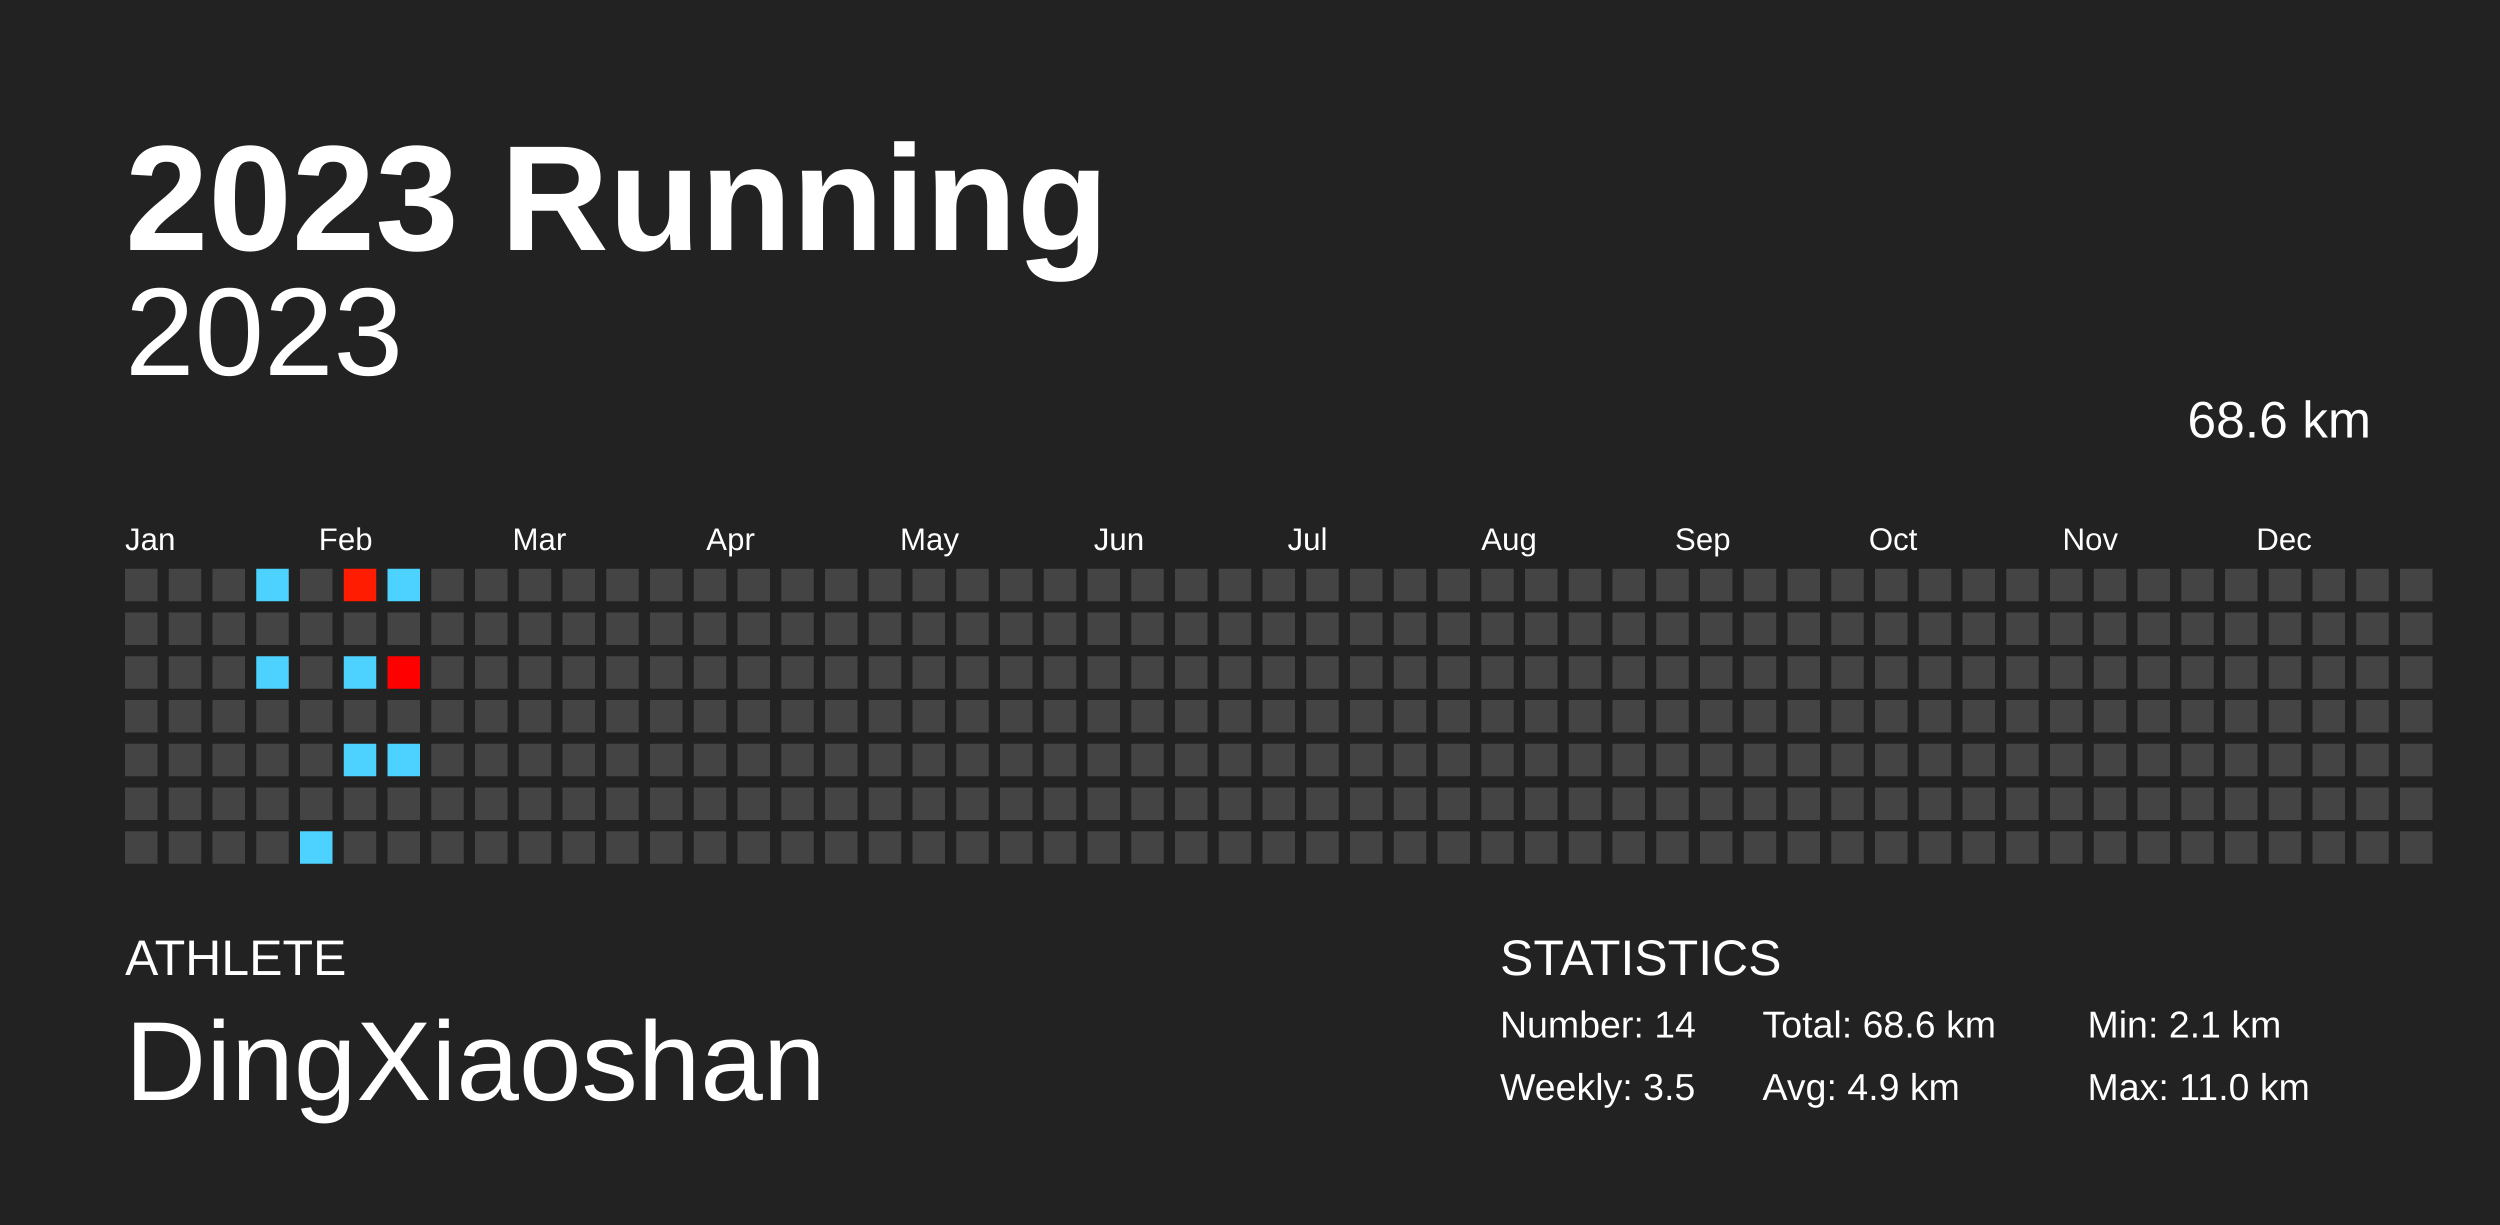
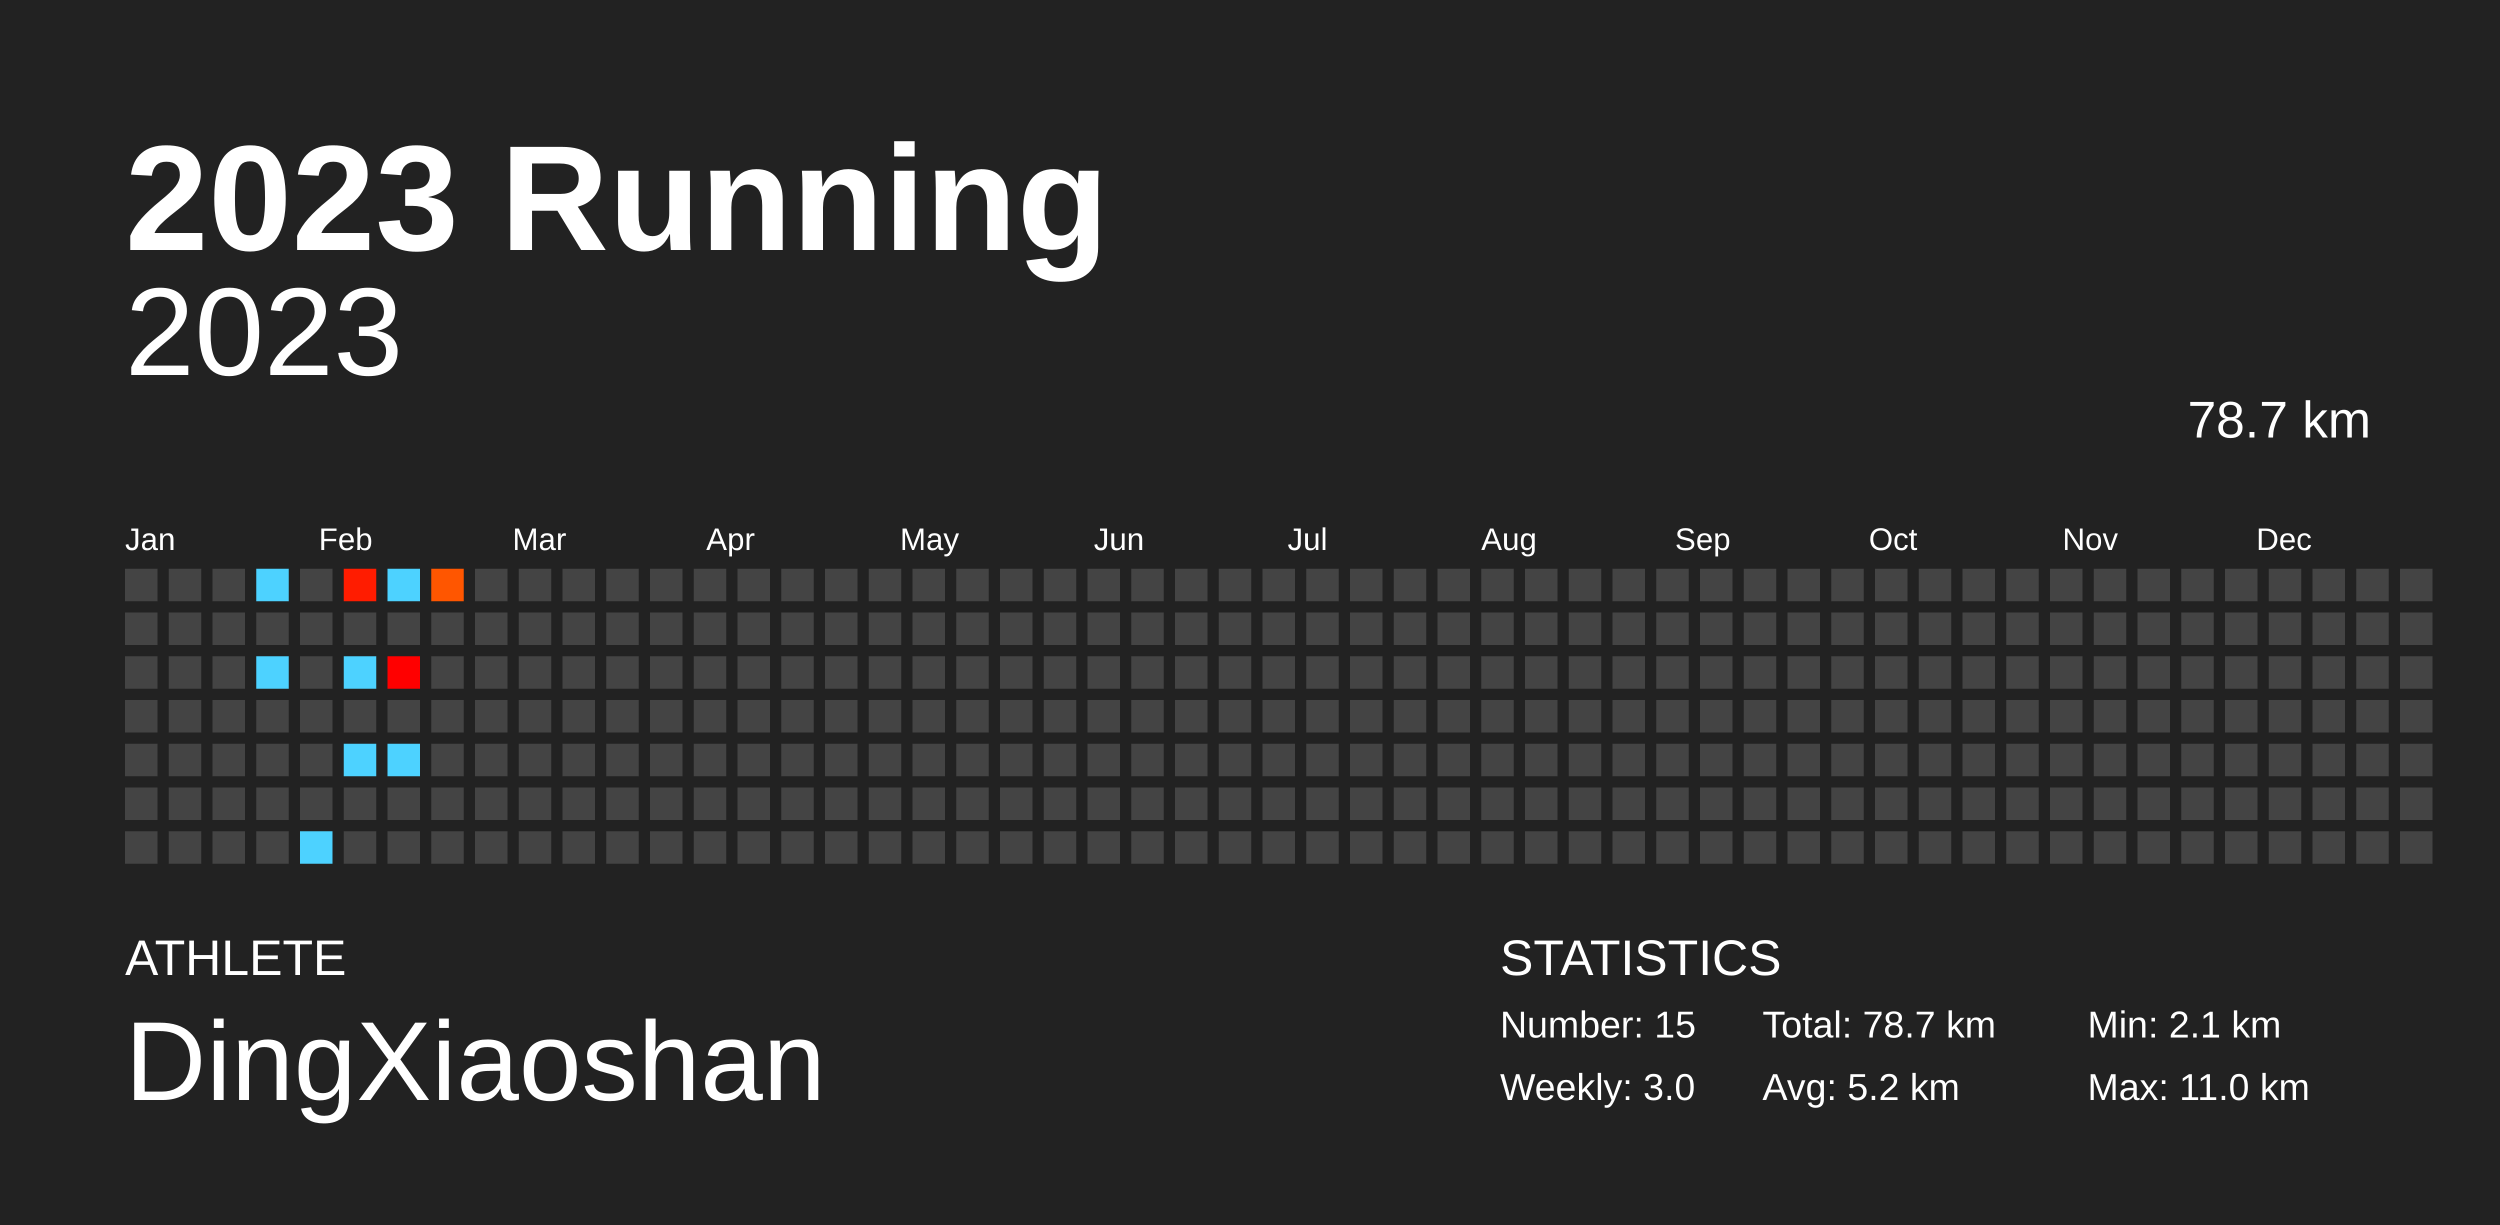
<svg xmlns="http://www.w3.org/2000/svg" baseProfile="full" height="98mm" version="1.1" viewBox="0,0,200,98" width="200mm">
  <defs />
  <rect fill="#222222" height="98" width="200" x="0" y="0" />
  <text fill="#FFFFFF" style="font-size:12px; font-family:Arial; font-weight:bold;" x="10" y="20">2023 Running</text>
  <text fill="#FFFFFF" style="font-size:4px; font-family:Arial" x="10" y="78">ATHLETE</text>
  <text fill="#FFFFFF" style="font-size:9px; font-family:Arial" x="10" y="88">DingXiaoshan</text>
  <text fill="#FFFFFF" style="font-size:4px; font-family:Arial" x="120" y="78">STATISTICS</text>
-   <text fill="#FFFFFF" style="font-size:3px; font-family:Arial" x="120" y="83">Number: 14</text>
-   <text fill="#FFFFFF" style="font-size:3px; font-family:Arial" x="120" y="88">Weekly: 3.5</text>
-   <text fill="#FFFFFF" style="font-size:3px; font-family:Arial" x="141" y="83">Total: 68.6 km</text>
-   <text fill="#FFFFFF" style="font-size:3px; font-family:Arial" x="141" y="88">Avg: 4.9 km</text>
+   <text fill="#FFFFFF" style="font-size:3px; font-family:Arial" x="120" y="83">Number: 15</text>
+   <text fill="#FFFFFF" style="font-size:3px; font-family:Arial" x="120" y="88">Weekly: 3.0</text>
+   <text fill="#FFFFFF" style="font-size:3px; font-family:Arial" x="141" y="83">Total: 78.7 km</text>
+   <text fill="#FFFFFF" style="font-size:3px; font-family:Arial" x="141" y="88">Avg: 5.2 km</text>
  <text fill="#FFFFFF" style="font-size:3px; font-family:Arial" x="167" y="83">Min: 2.1 km</text>
  <text fill="#FFFFFF" style="font-size:3px; font-family:Arial" x="167" y="88">Max: 11.0 km</text>
  <text alignment-baseline="hanging" fill="#FFFFFF" style="font-size:10.0px; font-family:Arial;" x="10" y="30">2023</text>
-   <text alignment-baseline="hanging" fill="#FFFFFF" style="font-size:4.125px; font-family:Arial;" x="175" y="35">68.6 km</text>
+   <text alignment-baseline="hanging" fill="#FFFFFF" style="font-size:4.125px; font-family:Arial;" x="175" y="35">78.7 km</text>
  <text fill="#FFFFFF" style="font-size:2.5px; font-family:Arial" x="10.0" y="44">Jan</text>
  <text fill="#FFFFFF" style="font-size:2.5px; font-family:Arial" x="25.5" y="44">Feb</text>
  <text fill="#FFFFFF" style="font-size:2.5px; font-family:Arial" x="41.0" y="44">Mar</text>
  <text fill="#FFFFFF" style="font-size:2.5px; font-family:Arial" x="56.5" y="44">Apr</text>
  <text fill="#FFFFFF" style="font-size:2.5px; font-family:Arial" x="72.0" y="44">May</text>
  <text fill="#FFFFFF" style="font-size:2.5px; font-family:Arial" x="87.5" y="44">Jun</text>
  <text fill="#FFFFFF" style="font-size:2.5px; font-family:Arial" x="103.0" y="44">Jul</text>
  <text fill="#FFFFFF" style="font-size:2.5px; font-family:Arial" x="118.5" y="44">Aug</text>
  <text fill="#FFFFFF" style="font-size:2.5px; font-family:Arial" x="134.0" y="44">Sep</text>
  <text fill="#FFFFFF" style="font-size:2.5px; font-family:Arial" x="149.5" y="44">Oct</text>
  <text fill="#FFFFFF" style="font-size:2.5px; font-family:Arial" x="165.0" y="44">Nov</text>
  <text fill="#FFFFFF" style="font-size:2.5px; font-family:Arial" x="180.5" y="44">Dec</text>
  <rect fill="#444444" height="2.6" width="2.6" x="10.0" y="45.5" />
  <rect fill="#444444" height="2.6" width="2.6" x="10.0" y="49.0" />
  <rect fill="#444444" height="2.6" width="2.6" x="10.0" y="52.5" />
  <rect fill="#444444" height="2.6" width="2.6" x="10.0" y="56.0" />
  <rect fill="#444444" height="2.6" width="2.6" x="10.0" y="59.5" />
  <rect fill="#444444" height="2.6" width="2.6" x="10.0" y="63.0" />
  <rect fill="#444444" height="2.6" width="2.6" x="10.0" y="66.5" />
  <rect fill="#444444" height="2.6" width="2.6" x="13.5" y="45.5" />
  <rect fill="#444444" height="2.6" width="2.6" x="13.5" y="49.0" />
  <rect fill="#444444" height="2.6" width="2.6" x="13.5" y="52.5" />
  <rect fill="#444444" height="2.6" width="2.6" x="13.5" y="56.0" />
  <rect fill="#444444" height="2.6" width="2.6" x="13.5" y="59.5" />
  <rect fill="#444444" height="2.6" width="2.6" x="13.5" y="63.0" />
  <rect fill="#444444" height="2.6" width="2.6" x="13.5" y="66.5" />
  <rect fill="#444444" height="2.6" width="2.6" x="17.0" y="45.5" />
  <rect fill="#444444" height="2.6" width="2.6" x="17.0" y="49.0" />
  <rect fill="#444444" height="2.6" width="2.6" x="17.0" y="52.5" />
  <rect fill="#444444" height="2.6" width="2.6" x="17.0" y="56.0" />
  <rect fill="#444444" height="2.6" width="2.6" x="17.0" y="59.5" />
  <rect fill="#444444" height="2.6" width="2.6" x="17.0" y="63.0" />
  <rect fill="#444444" height="2.6" width="2.6" x="17.0" y="66.5" />
  <rect fill="#4dd2ff" height="2.6" width="2.6" x="20.5" y="45.5" />
  <rect fill="#444444" height="2.6" width="2.6" x="20.5" y="49.0" />
  <rect fill="#4dd2ff" height="2.6" width="2.6" x="20.5" y="52.5" />
  <rect fill="#444444" height="2.6" width="2.6" x="20.5" y="56.0" />
  <rect fill="#444444" height="2.6" width="2.6" x="20.5" y="59.5" />
  <rect fill="#444444" height="2.6" width="2.6" x="20.5" y="63.0" />
  <rect fill="#444444" height="2.6" width="2.6" x="20.5" y="66.5" />
  <rect fill="#444444" height="2.6" width="2.6" x="24.0" y="45.5" />
  <rect fill="#444444" height="2.6" width="2.6" x="24.0" y="49.0" />
  <rect fill="#444444" height="2.6" width="2.6" x="24.0" y="52.5" />
  <rect fill="#444444" height="2.6" width="2.6" x="24.0" y="56.0" />
  <rect fill="#444444" height="2.6" width="2.6" x="24.0" y="59.5" />
  <rect fill="#444444" height="2.6" width="2.6" x="24.0" y="63.0" />
  <rect fill="#4dd2ff" height="2.6" width="2.6" x="24.0" y="66.5" />
  <rect fill="#ff1c00" height="2.6" width="2.6" x="27.5" y="45.5" />
  <rect fill="#444444" height="2.6" width="2.6" x="27.5" y="49.0" />
  <rect fill="#4dd2ff" height="2.6" width="2.6" x="27.5" y="52.5" />
  <rect fill="#444444" height="2.6" width="2.6" x="27.5" y="56.0" />
  <rect fill="#4dd2ff" height="2.6" width="2.6" x="27.5" y="59.5" />
  <rect fill="#444444" height="2.6" width="2.6" x="27.5" y="63.0" />
  <rect fill="#444444" height="2.6" width="2.6" x="27.5" y="66.5" />
  <rect fill="#4dd2ff" height="2.6" width="2.6" x="31.0" y="45.5" />
  <rect fill="#444444" height="2.6" width="2.6" x="31.0" y="49.0" />
  <rect fill="#ff0000" height="2.6" width="2.6" x="31.0" y="52.5" />
  <rect fill="#444444" height="2.6" width="2.6" x="31.0" y="56.0" />
  <rect fill="#4dd2ff" height="2.6" width="2.6" x="31.0" y="59.5" />
  <rect fill="#444444" height="2.6" width="2.6" x="31.0" y="63.0" />
  <rect fill="#444444" height="2.6" width="2.6" x="31.0" y="66.5" />
-   <rect fill="#444444" height="2.6" width="2.6" x="34.5" y="45.5" />
+   <rect fill="#ff5600" height="2.6" width="2.6" x="34.5" y="45.5" />
  <rect fill="#444444" height="2.6" width="2.6" x="34.5" y="49.0" />
  <rect fill="#444444" height="2.6" width="2.6" x="34.5" y="52.5" />
  <rect fill="#444444" height="2.6" width="2.6" x="34.5" y="56.0" />
  <rect fill="#444444" height="2.6" width="2.6" x="34.5" y="59.5" />
  <rect fill="#444444" height="2.6" width="2.6" x="34.5" y="63.0" />
  <rect fill="#444444" height="2.6" width="2.6" x="34.5" y="66.5" />
  <rect fill="#444444" height="2.6" width="2.6" x="38.0" y="45.5" />
  <rect fill="#444444" height="2.6" width="2.6" x="38.0" y="49.0" />
  <rect fill="#444444" height="2.6" width="2.6" x="38.0" y="52.5" />
  <rect fill="#444444" height="2.6" width="2.6" x="38.0" y="56.0" />
  <rect fill="#444444" height="2.6" width="2.6" x="38.0" y="59.5" />
  <rect fill="#444444" height="2.6" width="2.6" x="38.0" y="63.0" />
  <rect fill="#444444" height="2.6" width="2.6" x="38.0" y="66.5" />
  <rect fill="#444444" height="2.6" width="2.6" x="41.5" y="45.5" />
  <rect fill="#444444" height="2.6" width="2.6" x="41.5" y="49.0" />
  <rect fill="#444444" height="2.6" width="2.6" x="41.5" y="52.5" />
  <rect fill="#444444" height="2.6" width="2.6" x="41.5" y="56.0" />
  <rect fill="#444444" height="2.6" width="2.6" x="41.5" y="59.5" />
  <rect fill="#444444" height="2.6" width="2.6" x="41.5" y="63.0" />
  <rect fill="#444444" height="2.6" width="2.6" x="41.5" y="66.5" />
  <rect fill="#444444" height="2.6" width="2.6" x="45.0" y="45.5" />
  <rect fill="#444444" height="2.6" width="2.6" x="45.0" y="49.0" />
  <rect fill="#444444" height="2.6" width="2.6" x="45.0" y="52.5" />
  <rect fill="#444444" height="2.6" width="2.6" x="45.0" y="56.0" />
  <rect fill="#444444" height="2.6" width="2.6" x="45.0" y="59.5" />
  <rect fill="#444444" height="2.6" width="2.6" x="45.0" y="63.0" />
  <rect fill="#444444" height="2.6" width="2.6" x="45.0" y="66.5" />
  <rect fill="#444444" height="2.6" width="2.6" x="48.5" y="45.5" />
  <rect fill="#444444" height="2.6" width="2.6" x="48.5" y="49.0" />
  <rect fill="#444444" height="2.6" width="2.6" x="48.5" y="52.5" />
  <rect fill="#444444" height="2.6" width="2.6" x="48.5" y="56.0" />
  <rect fill="#444444" height="2.6" width="2.6" x="48.5" y="59.5" />
  <rect fill="#444444" height="2.6" width="2.6" x="48.5" y="63.0" />
  <rect fill="#444444" height="2.6" width="2.6" x="48.5" y="66.5" />
  <rect fill="#444444" height="2.6" width="2.6" x="52.0" y="45.5" />
  <rect fill="#444444" height="2.6" width="2.6" x="52.0" y="49.0" />
  <rect fill="#444444" height="2.6" width="2.6" x="52.0" y="52.5" />
  <rect fill="#444444" height="2.6" width="2.6" x="52.0" y="56.0" />
  <rect fill="#444444" height="2.6" width="2.6" x="52.0" y="59.5" />
  <rect fill="#444444" height="2.6" width="2.6" x="52.0" y="63.0" />
  <rect fill="#444444" height="2.6" width="2.6" x="52.0" y="66.5" />
  <rect fill="#444444" height="2.6" width="2.6" x="55.5" y="45.5" />
  <rect fill="#444444" height="2.6" width="2.6" x="55.5" y="49.0" />
  <rect fill="#444444" height="2.6" width="2.6" x="55.5" y="52.5" />
  <rect fill="#444444" height="2.6" width="2.6" x="55.5" y="56.0" />
  <rect fill="#444444" height="2.6" width="2.6" x="55.5" y="59.5" />
  <rect fill="#444444" height="2.6" width="2.6" x="55.5" y="63.0" />
  <rect fill="#444444" height="2.6" width="2.6" x="55.5" y="66.5" />
  <rect fill="#444444" height="2.6" width="2.6" x="59.0" y="45.5" />
  <rect fill="#444444" height="2.6" width="2.6" x="59.0" y="49.0" />
  <rect fill="#444444" height="2.6" width="2.6" x="59.0" y="52.5" />
  <rect fill="#444444" height="2.6" width="2.6" x="59.0" y="56.0" />
  <rect fill="#444444" height="2.6" width="2.6" x="59.0" y="59.5" />
  <rect fill="#444444" height="2.6" width="2.6" x="59.0" y="63.0" />
  <rect fill="#444444" height="2.6" width="2.6" x="59.0" y="66.5" />
  <rect fill="#444444" height="2.6" width="2.6" x="62.5" y="45.5" />
  <rect fill="#444444" height="2.6" width="2.6" x="62.5" y="49.0" />
  <rect fill="#444444" height="2.6" width="2.6" x="62.5" y="52.5" />
  <rect fill="#444444" height="2.6" width="2.6" x="62.5" y="56.0" />
  <rect fill="#444444" height="2.6" width="2.6" x="62.5" y="59.5" />
  <rect fill="#444444" height="2.6" width="2.6" x="62.5" y="63.0" />
  <rect fill="#444444" height="2.6" width="2.6" x="62.5" y="66.5" />
  <rect fill="#444444" height="2.6" width="2.6" x="66.0" y="45.5" />
  <rect fill="#444444" height="2.6" width="2.6" x="66.0" y="49.0" />
  <rect fill="#444444" height="2.6" width="2.6" x="66.0" y="52.5" />
  <rect fill="#444444" height="2.6" width="2.6" x="66.0" y="56.0" />
  <rect fill="#444444" height="2.6" width="2.6" x="66.0" y="59.5" />
  <rect fill="#444444" height="2.6" width="2.6" x="66.0" y="63.0" />
  <rect fill="#444444" height="2.6" width="2.6" x="66.0" y="66.5" />
  <rect fill="#444444" height="2.6" width="2.6" x="69.5" y="45.5" />
  <rect fill="#444444" height="2.6" width="2.6" x="69.5" y="49.0" />
  <rect fill="#444444" height="2.6" width="2.6" x="69.5" y="52.5" />
  <rect fill="#444444" height="2.6" width="2.6" x="69.5" y="56.0" />
  <rect fill="#444444" height="2.6" width="2.6" x="69.5" y="59.5" />
  <rect fill="#444444" height="2.6" width="2.6" x="69.5" y="63.0" />
  <rect fill="#444444" height="2.6" width="2.6" x="69.5" y="66.5" />
  <rect fill="#444444" height="2.6" width="2.6" x="73.0" y="45.5" />
  <rect fill="#444444" height="2.6" width="2.6" x="73.0" y="49.0" />
  <rect fill="#444444" height="2.6" width="2.6" x="73.0" y="52.5" />
  <rect fill="#444444" height="2.6" width="2.6" x="73.0" y="56.0" />
  <rect fill="#444444" height="2.6" width="2.6" x="73.0" y="59.5" />
  <rect fill="#444444" height="2.6" width="2.6" x="73.0" y="63.0" />
  <rect fill="#444444" height="2.6" width="2.6" x="73.0" y="66.5" />
  <rect fill="#444444" height="2.6" width="2.6" x="76.5" y="45.5" />
  <rect fill="#444444" height="2.6" width="2.6" x="76.5" y="49.0" />
  <rect fill="#444444" height="2.6" width="2.6" x="76.5" y="52.5" />
  <rect fill="#444444" height="2.6" width="2.6" x="76.5" y="56.0" />
  <rect fill="#444444" height="2.6" width="2.6" x="76.5" y="59.5" />
  <rect fill="#444444" height="2.6" width="2.6" x="76.5" y="63.0" />
  <rect fill="#444444" height="2.6" width="2.6" x="76.5" y="66.5" />
  <rect fill="#444444" height="2.6" width="2.6" x="80.0" y="45.5" />
  <rect fill="#444444" height="2.6" width="2.6" x="80.0" y="49.0" />
  <rect fill="#444444" height="2.6" width="2.6" x="80.0" y="52.5" />
  <rect fill="#444444" height="2.6" width="2.6" x="80.0" y="56.0" />
  <rect fill="#444444" height="2.6" width="2.6" x="80.0" y="59.5" />
  <rect fill="#444444" height="2.6" width="2.6" x="80.0" y="63.0" />
  <rect fill="#444444" height="2.6" width="2.6" x="80.0" y="66.5" />
  <rect fill="#444444" height="2.6" width="2.6" x="83.5" y="45.5" />
  <rect fill="#444444" height="2.6" width="2.6" x="83.5" y="49.0" />
  <rect fill="#444444" height="2.6" width="2.6" x="83.5" y="52.5" />
  <rect fill="#444444" height="2.6" width="2.6" x="83.5" y="56.0" />
  <rect fill="#444444" height="2.6" width="2.6" x="83.5" y="59.5" />
  <rect fill="#444444" height="2.6" width="2.6" x="83.5" y="63.0" />
  <rect fill="#444444" height="2.6" width="2.6" x="83.5" y="66.5" />
  <rect fill="#444444" height="2.6" width="2.6" x="87.0" y="45.5" />
  <rect fill="#444444" height="2.6" width="2.6" x="87.0" y="49.0" />
  <rect fill="#444444" height="2.6" width="2.6" x="87.0" y="52.5" />
  <rect fill="#444444" height="2.6" width="2.6" x="87.0" y="56.0" />
  <rect fill="#444444" height="2.6" width="2.6" x="87.0" y="59.5" />
  <rect fill="#444444" height="2.6" width="2.6" x="87.0" y="63.0" />
  <rect fill="#444444" height="2.6" width="2.6" x="87.0" y="66.5" />
  <rect fill="#444444" height="2.6" width="2.6" x="90.5" y="45.5" />
  <rect fill="#444444" height="2.6" width="2.6" x="90.5" y="49.0" />
  <rect fill="#444444" height="2.6" width="2.6" x="90.5" y="52.5" />
  <rect fill="#444444" height="2.6" width="2.6" x="90.5" y="56.0" />
  <rect fill="#444444" height="2.6" width="2.6" x="90.5" y="59.5" />
  <rect fill="#444444" height="2.6" width="2.6" x="90.5" y="63.0" />
  <rect fill="#444444" height="2.6" width="2.6" x="90.5" y="66.5" />
  <rect fill="#444444" height="2.6" width="2.6" x="94.0" y="45.5" />
  <rect fill="#444444" height="2.6" width="2.6" x="94.0" y="49.0" />
  <rect fill="#444444" height="2.6" width="2.6" x="94.0" y="52.5" />
  <rect fill="#444444" height="2.6" width="2.6" x="94.0" y="56.0" />
  <rect fill="#444444" height="2.6" width="2.6" x="94.0" y="59.5" />
  <rect fill="#444444" height="2.6" width="2.6" x="94.0" y="63.0" />
  <rect fill="#444444" height="2.6" width="2.6" x="94.0" y="66.5" />
  <rect fill="#444444" height="2.6" width="2.6" x="97.5" y="45.5" />
  <rect fill="#444444" height="2.6" width="2.6" x="97.5" y="49.0" />
  <rect fill="#444444" height="2.6" width="2.6" x="97.5" y="52.5" />
  <rect fill="#444444" height="2.6" width="2.6" x="97.5" y="56.0" />
  <rect fill="#444444" height="2.6" width="2.6" x="97.5" y="59.5" />
  <rect fill="#444444" height="2.6" width="2.6" x="97.5" y="63.0" />
  <rect fill="#444444" height="2.6" width="2.6" x="97.5" y="66.5" />
  <rect fill="#444444" height="2.6" width="2.6" x="101.0" y="45.5" />
  <rect fill="#444444" height="2.6" width="2.6" x="101.0" y="49.0" />
  <rect fill="#444444" height="2.6" width="2.6" x="101.0" y="52.5" />
  <rect fill="#444444" height="2.6" width="2.6" x="101.0" y="56.0" />
  <rect fill="#444444" height="2.6" width="2.6" x="101.0" y="59.5" />
  <rect fill="#444444" height="2.6" width="2.6" x="101.0" y="63.0" />
  <rect fill="#444444" height="2.6" width="2.6" x="101.0" y="66.5" />
  <rect fill="#444444" height="2.6" width="2.6" x="104.5" y="45.5" />
  <rect fill="#444444" height="2.6" width="2.6" x="104.5" y="49.0" />
  <rect fill="#444444" height="2.6" width="2.6" x="104.5" y="52.5" />
  <rect fill="#444444" height="2.6" width="2.6" x="104.5" y="56.0" />
  <rect fill="#444444" height="2.6" width="2.6" x="104.5" y="59.5" />
  <rect fill="#444444" height="2.6" width="2.6" x="104.5" y="63.0" />
  <rect fill="#444444" height="2.6" width="2.6" x="104.5" y="66.5" />
  <rect fill="#444444" height="2.6" width="2.6" x="108.0" y="45.5" />
  <rect fill="#444444" height="2.6" width="2.6" x="108.0" y="49.0" />
  <rect fill="#444444" height="2.6" width="2.6" x="108.0" y="52.5" />
  <rect fill="#444444" height="2.6" width="2.6" x="108.0" y="56.0" />
  <rect fill="#444444" height="2.6" width="2.6" x="108.0" y="59.5" />
  <rect fill="#444444" height="2.6" width="2.6" x="108.0" y="63.0" />
  <rect fill="#444444" height="2.6" width="2.6" x="108.0" y="66.5" />
  <rect fill="#444444" height="2.6" width="2.6" x="111.5" y="45.5" />
  <rect fill="#444444" height="2.6" width="2.6" x="111.5" y="49.0" />
  <rect fill="#444444" height="2.6" width="2.6" x="111.5" y="52.5" />
  <rect fill="#444444" height="2.6" width="2.6" x="111.5" y="56.0" />
  <rect fill="#444444" height="2.6" width="2.6" x="111.5" y="59.5" />
  <rect fill="#444444" height="2.6" width="2.6" x="111.5" y="63.0" />
  <rect fill="#444444" height="2.6" width="2.6" x="111.5" y="66.5" />
  <rect fill="#444444" height="2.6" width="2.6" x="115.0" y="45.5" />
  <rect fill="#444444" height="2.6" width="2.6" x="115.0" y="49.0" />
  <rect fill="#444444" height="2.6" width="2.6" x="115.0" y="52.5" />
  <rect fill="#444444" height="2.6" width="2.6" x="115.0" y="56.0" />
  <rect fill="#444444" height="2.6" width="2.6" x="115.0" y="59.5" />
  <rect fill="#444444" height="2.6" width="2.6" x="115.0" y="63.0" />
  <rect fill="#444444" height="2.6" width="2.6" x="115.0" y="66.5" />
  <rect fill="#444444" height="2.6" width="2.6" x="118.5" y="45.5" />
  <rect fill="#444444" height="2.6" width="2.6" x="118.5" y="49.0" />
  <rect fill="#444444" height="2.6" width="2.6" x="118.5" y="52.5" />
  <rect fill="#444444" height="2.6" width="2.6" x="118.5" y="56.0" />
  <rect fill="#444444" height="2.6" width="2.6" x="118.5" y="59.5" />
  <rect fill="#444444" height="2.6" width="2.6" x="118.5" y="63.0" />
  <rect fill="#444444" height="2.6" width="2.6" x="118.5" y="66.5" />
  <rect fill="#444444" height="2.6" width="2.6" x="122.0" y="45.5" />
  <rect fill="#444444" height="2.6" width="2.6" x="122.0" y="49.0" />
  <rect fill="#444444" height="2.6" width="2.6" x="122.0" y="52.5" />
  <rect fill="#444444" height="2.6" width="2.6" x="122.0" y="56.0" />
  <rect fill="#444444" height="2.6" width="2.6" x="122.0" y="59.5" />
  <rect fill="#444444" height="2.6" width="2.6" x="122.0" y="63.0" />
  <rect fill="#444444" height="2.6" width="2.6" x="122.0" y="66.5" />
  <rect fill="#444444" height="2.6" width="2.6" x="125.5" y="45.5" />
  <rect fill="#444444" height="2.6" width="2.6" x="125.5" y="49.0" />
  <rect fill="#444444" height="2.6" width="2.6" x="125.5" y="52.5" />
  <rect fill="#444444" height="2.6" width="2.6" x="125.5" y="56.0" />
  <rect fill="#444444" height="2.6" width="2.6" x="125.5" y="59.5" />
  <rect fill="#444444" height="2.6" width="2.6" x="125.5" y="63.0" />
  <rect fill="#444444" height="2.6" width="2.6" x="125.5" y="66.5" />
  <rect fill="#444444" height="2.6" width="2.6" x="129.0" y="45.5" />
  <rect fill="#444444" height="2.6" width="2.6" x="129.0" y="49.0" />
  <rect fill="#444444" height="2.6" width="2.6" x="129.0" y="52.5" />
  <rect fill="#444444" height="2.6" width="2.6" x="129.0" y="56.0" />
  <rect fill="#444444" height="2.6" width="2.6" x="129.0" y="59.5" />
  <rect fill="#444444" height="2.6" width="2.6" x="129.0" y="63.0" />
  <rect fill="#444444" height="2.6" width="2.6" x="129.0" y="66.5" />
  <rect fill="#444444" height="2.6" width="2.6" x="132.5" y="45.5" />
  <rect fill="#444444" height="2.6" width="2.6" x="132.5" y="49.0" />
  <rect fill="#444444" height="2.6" width="2.6" x="132.5" y="52.5" />
  <rect fill="#444444" height="2.6" width="2.6" x="132.5" y="56.0" />
  <rect fill="#444444" height="2.6" width="2.6" x="132.5" y="59.5" />
  <rect fill="#444444" height="2.6" width="2.6" x="132.5" y="63.0" />
  <rect fill="#444444" height="2.6" width="2.6" x="132.5" y="66.5" />
  <rect fill="#444444" height="2.6" width="2.6" x="136.0" y="45.5" />
  <rect fill="#444444" height="2.6" width="2.6" x="136.0" y="49.0" />
  <rect fill="#444444" height="2.6" width="2.6" x="136.0" y="52.5" />
  <rect fill="#444444" height="2.6" width="2.6" x="136.0" y="56.0" />
  <rect fill="#444444" height="2.6" width="2.6" x="136.0" y="59.5" />
  <rect fill="#444444" height="2.6" width="2.6" x="136.0" y="63.0" />
  <rect fill="#444444" height="2.6" width="2.6" x="136.0" y="66.5" />
  <rect fill="#444444" height="2.6" width="2.6" x="139.5" y="45.5" />
  <rect fill="#444444" height="2.6" width="2.6" x="139.5" y="49.0" />
  <rect fill="#444444" height="2.6" width="2.6" x="139.5" y="52.5" />
  <rect fill="#444444" height="2.6" width="2.6" x="139.5" y="56.0" />
  <rect fill="#444444" height="2.6" width="2.6" x="139.5" y="59.5" />
  <rect fill="#444444" height="2.6" width="2.6" x="139.5" y="63.0" />
  <rect fill="#444444" height="2.6" width="2.6" x="139.5" y="66.5" />
  <rect fill="#444444" height="2.6" width="2.6" x="143.0" y="45.5" />
  <rect fill="#444444" height="2.6" width="2.6" x="143.0" y="49.0" />
  <rect fill="#444444" height="2.6" width="2.6" x="143.0" y="52.5" />
  <rect fill="#444444" height="2.6" width="2.6" x="143.0" y="56.0" />
  <rect fill="#444444" height="2.6" width="2.6" x="143.0" y="59.5" />
  <rect fill="#444444" height="2.6" width="2.6" x="143.0" y="63.0" />
  <rect fill="#444444" height="2.6" width="2.6" x="143.0" y="66.5" />
  <rect fill="#444444" height="2.6" width="2.6" x="146.5" y="45.5" />
  <rect fill="#444444" height="2.6" width="2.6" x="146.5" y="49.0" />
  <rect fill="#444444" height="2.6" width="2.6" x="146.5" y="52.5" />
  <rect fill="#444444" height="2.6" width="2.6" x="146.5" y="56.0" />
  <rect fill="#444444" height="2.6" width="2.6" x="146.5" y="59.5" />
  <rect fill="#444444" height="2.6" width="2.6" x="146.5" y="63.0" />
  <rect fill="#444444" height="2.6" width="2.6" x="146.5" y="66.5" />
  <rect fill="#444444" height="2.6" width="2.6" x="150.0" y="45.5" />
  <rect fill="#444444" height="2.6" width="2.6" x="150.0" y="49.0" />
  <rect fill="#444444" height="2.6" width="2.6" x="150.0" y="52.5" />
  <rect fill="#444444" height="2.6" width="2.6" x="150.0" y="56.0" />
  <rect fill="#444444" height="2.6" width="2.6" x="150.0" y="59.5" />
  <rect fill="#444444" height="2.6" width="2.6" x="150.0" y="63.0" />
  <rect fill="#444444" height="2.6" width="2.6" x="150.0" y="66.5" />
  <rect fill="#444444" height="2.6" width="2.6" x="153.5" y="45.5" />
  <rect fill="#444444" height="2.6" width="2.6" x="153.5" y="49.0" />
  <rect fill="#444444" height="2.6" width="2.6" x="153.5" y="52.5" />
  <rect fill="#444444" height="2.6" width="2.6" x="153.5" y="56.0" />
  <rect fill="#444444" height="2.6" width="2.6" x="153.5" y="59.5" />
  <rect fill="#444444" height="2.6" width="2.6" x="153.5" y="63.0" />
  <rect fill="#444444" height="2.6" width="2.6" x="153.5" y="66.5" />
  <rect fill="#444444" height="2.6" width="2.6" x="157.0" y="45.5" />
  <rect fill="#444444" height="2.6" width="2.6" x="157.0" y="49.0" />
  <rect fill="#444444" height="2.6" width="2.6" x="157.0" y="52.5" />
  <rect fill="#444444" height="2.6" width="2.6" x="157.0" y="56.0" />
  <rect fill="#444444" height="2.6" width="2.6" x="157.0" y="59.5" />
  <rect fill="#444444" height="2.6" width="2.6" x="157.0" y="63.0" />
  <rect fill="#444444" height="2.6" width="2.6" x="157.0" y="66.5" />
  <rect fill="#444444" height="2.6" width="2.6" x="160.5" y="45.5" />
  <rect fill="#444444" height="2.6" width="2.6" x="160.5" y="49.0" />
  <rect fill="#444444" height="2.6" width="2.6" x="160.5" y="52.5" />
  <rect fill="#444444" height="2.6" width="2.6" x="160.5" y="56.0" />
  <rect fill="#444444" height="2.6" width="2.6" x="160.5" y="59.5" />
  <rect fill="#444444" height="2.6" width="2.6" x="160.5" y="63.0" />
  <rect fill="#444444" height="2.6" width="2.6" x="160.5" y="66.5" />
  <rect fill="#444444" height="2.6" width="2.6" x="164.0" y="45.5" />
  <rect fill="#444444" height="2.6" width="2.6" x="164.0" y="49.0" />
  <rect fill="#444444" height="2.6" width="2.6" x="164.0" y="52.5" />
  <rect fill="#444444" height="2.6" width="2.6" x="164.0" y="56.0" />
  <rect fill="#444444" height="2.6" width="2.6" x="164.0" y="59.5" />
  <rect fill="#444444" height="2.6" width="2.6" x="164.0" y="63.0" />
  <rect fill="#444444" height="2.6" width="2.6" x="164.0" y="66.5" />
  <rect fill="#444444" height="2.6" width="2.6" x="167.5" y="45.5" />
  <rect fill="#444444" height="2.6" width="2.6" x="167.5" y="49.0" />
  <rect fill="#444444" height="2.6" width="2.6" x="167.5" y="52.5" />
  <rect fill="#444444" height="2.6" width="2.6" x="167.5" y="56.0" />
  <rect fill="#444444" height="2.6" width="2.6" x="167.5" y="59.5" />
  <rect fill="#444444" height="2.6" width="2.6" x="167.5" y="63.0" />
  <rect fill="#444444" height="2.6" width="2.6" x="167.5" y="66.5" />
  <rect fill="#444444" height="2.6" width="2.6" x="171.0" y="45.5" />
  <rect fill="#444444" height="2.6" width="2.6" x="171.0" y="49.0" />
  <rect fill="#444444" height="2.6" width="2.6" x="171.0" y="52.5" />
  <rect fill="#444444" height="2.6" width="2.6" x="171.0" y="56.0" />
  <rect fill="#444444" height="2.6" width="2.6" x="171.0" y="59.5" />
  <rect fill="#444444" height="2.6" width="2.6" x="171.0" y="63.0" />
  <rect fill="#444444" height="2.6" width="2.6" x="171.0" y="66.5" />
  <rect fill="#444444" height="2.6" width="2.6" x="174.5" y="45.5" />
  <rect fill="#444444" height="2.6" width="2.6" x="174.5" y="49.0" />
  <rect fill="#444444" height="2.6" width="2.6" x="174.5" y="52.5" />
  <rect fill="#444444" height="2.6" width="2.6" x="174.5" y="56.0" />
  <rect fill="#444444" height="2.6" width="2.6" x="174.5" y="59.5" />
  <rect fill="#444444" height="2.6" width="2.6" x="174.5" y="63.0" />
  <rect fill="#444444" height="2.6" width="2.6" x="174.5" y="66.5" />
  <rect fill="#444444" height="2.6" width="2.6" x="178.0" y="45.5" />
  <rect fill="#444444" height="2.6" width="2.6" x="178.0" y="49.0" />
  <rect fill="#444444" height="2.6" width="2.6" x="178.0" y="52.5" />
  <rect fill="#444444" height="2.6" width="2.6" x="178.0" y="56.0" />
  <rect fill="#444444" height="2.6" width="2.6" x="178.0" y="59.5" />
  <rect fill="#444444" height="2.6" width="2.6" x="178.0" y="63.0" />
  <rect fill="#444444" height="2.6" width="2.6" x="178.0" y="66.5" />
  <rect fill="#444444" height="2.6" width="2.6" x="181.5" y="45.5" />
  <rect fill="#444444" height="2.6" width="2.6" x="181.5" y="49.0" />
  <rect fill="#444444" height="2.6" width="2.6" x="181.5" y="52.5" />
  <rect fill="#444444" height="2.6" width="2.6" x="181.5" y="56.0" />
  <rect fill="#444444" height="2.6" width="2.6" x="181.5" y="59.5" />
  <rect fill="#444444" height="2.6" width="2.6" x="181.5" y="63.0" />
  <rect fill="#444444" height="2.6" width="2.6" x="181.5" y="66.5" />
  <rect fill="#444444" height="2.6" width="2.6" x="185.0" y="45.5" />
  <rect fill="#444444" height="2.6" width="2.6" x="185.0" y="49.0" />
  <rect fill="#444444" height="2.6" width="2.6" x="185.0" y="52.5" />
  <rect fill="#444444" height="2.6" width="2.6" x="185.0" y="56.0" />
  <rect fill="#444444" height="2.6" width="2.6" x="185.0" y="59.5" />
  <rect fill="#444444" height="2.6" width="2.6" x="185.0" y="63.0" />
  <rect fill="#444444" height="2.6" width="2.6" x="185.0" y="66.5" />
  <rect fill="#444444" height="2.6" width="2.6" x="188.5" y="45.5" />
  <rect fill="#444444" height="2.6" width="2.6" x="188.5" y="49.0" />
  <rect fill="#444444" height="2.6" width="2.6" x="188.5" y="52.5" />
  <rect fill="#444444" height="2.6" width="2.6" x="188.5" y="56.0" />
  <rect fill="#444444" height="2.6" width="2.6" x="188.5" y="59.5" />
  <rect fill="#444444" height="2.6" width="2.6" x="188.5" y="63.0" />
  <rect fill="#444444" height="2.6" width="2.6" x="188.5" y="66.5" />
  <rect fill="#444444" height="2.6" width="2.6" x="192.0" y="45.5" />
  <rect fill="#444444" height="2.6" width="2.6" x="192.0" y="49.0" />
  <rect fill="#444444" height="2.6" width="2.6" x="192.0" y="52.5" />
  <rect fill="#444444" height="2.6" width="2.6" x="192.0" y="56.0" />
  <rect fill="#444444" height="2.6" width="2.6" x="192.0" y="59.5" />
  <rect fill="#444444" height="2.6" width="2.6" x="192.0" y="63.0" />
  <rect fill="#444444" height="2.6" width="2.6" x="192.0" y="66.5" />
</svg>
